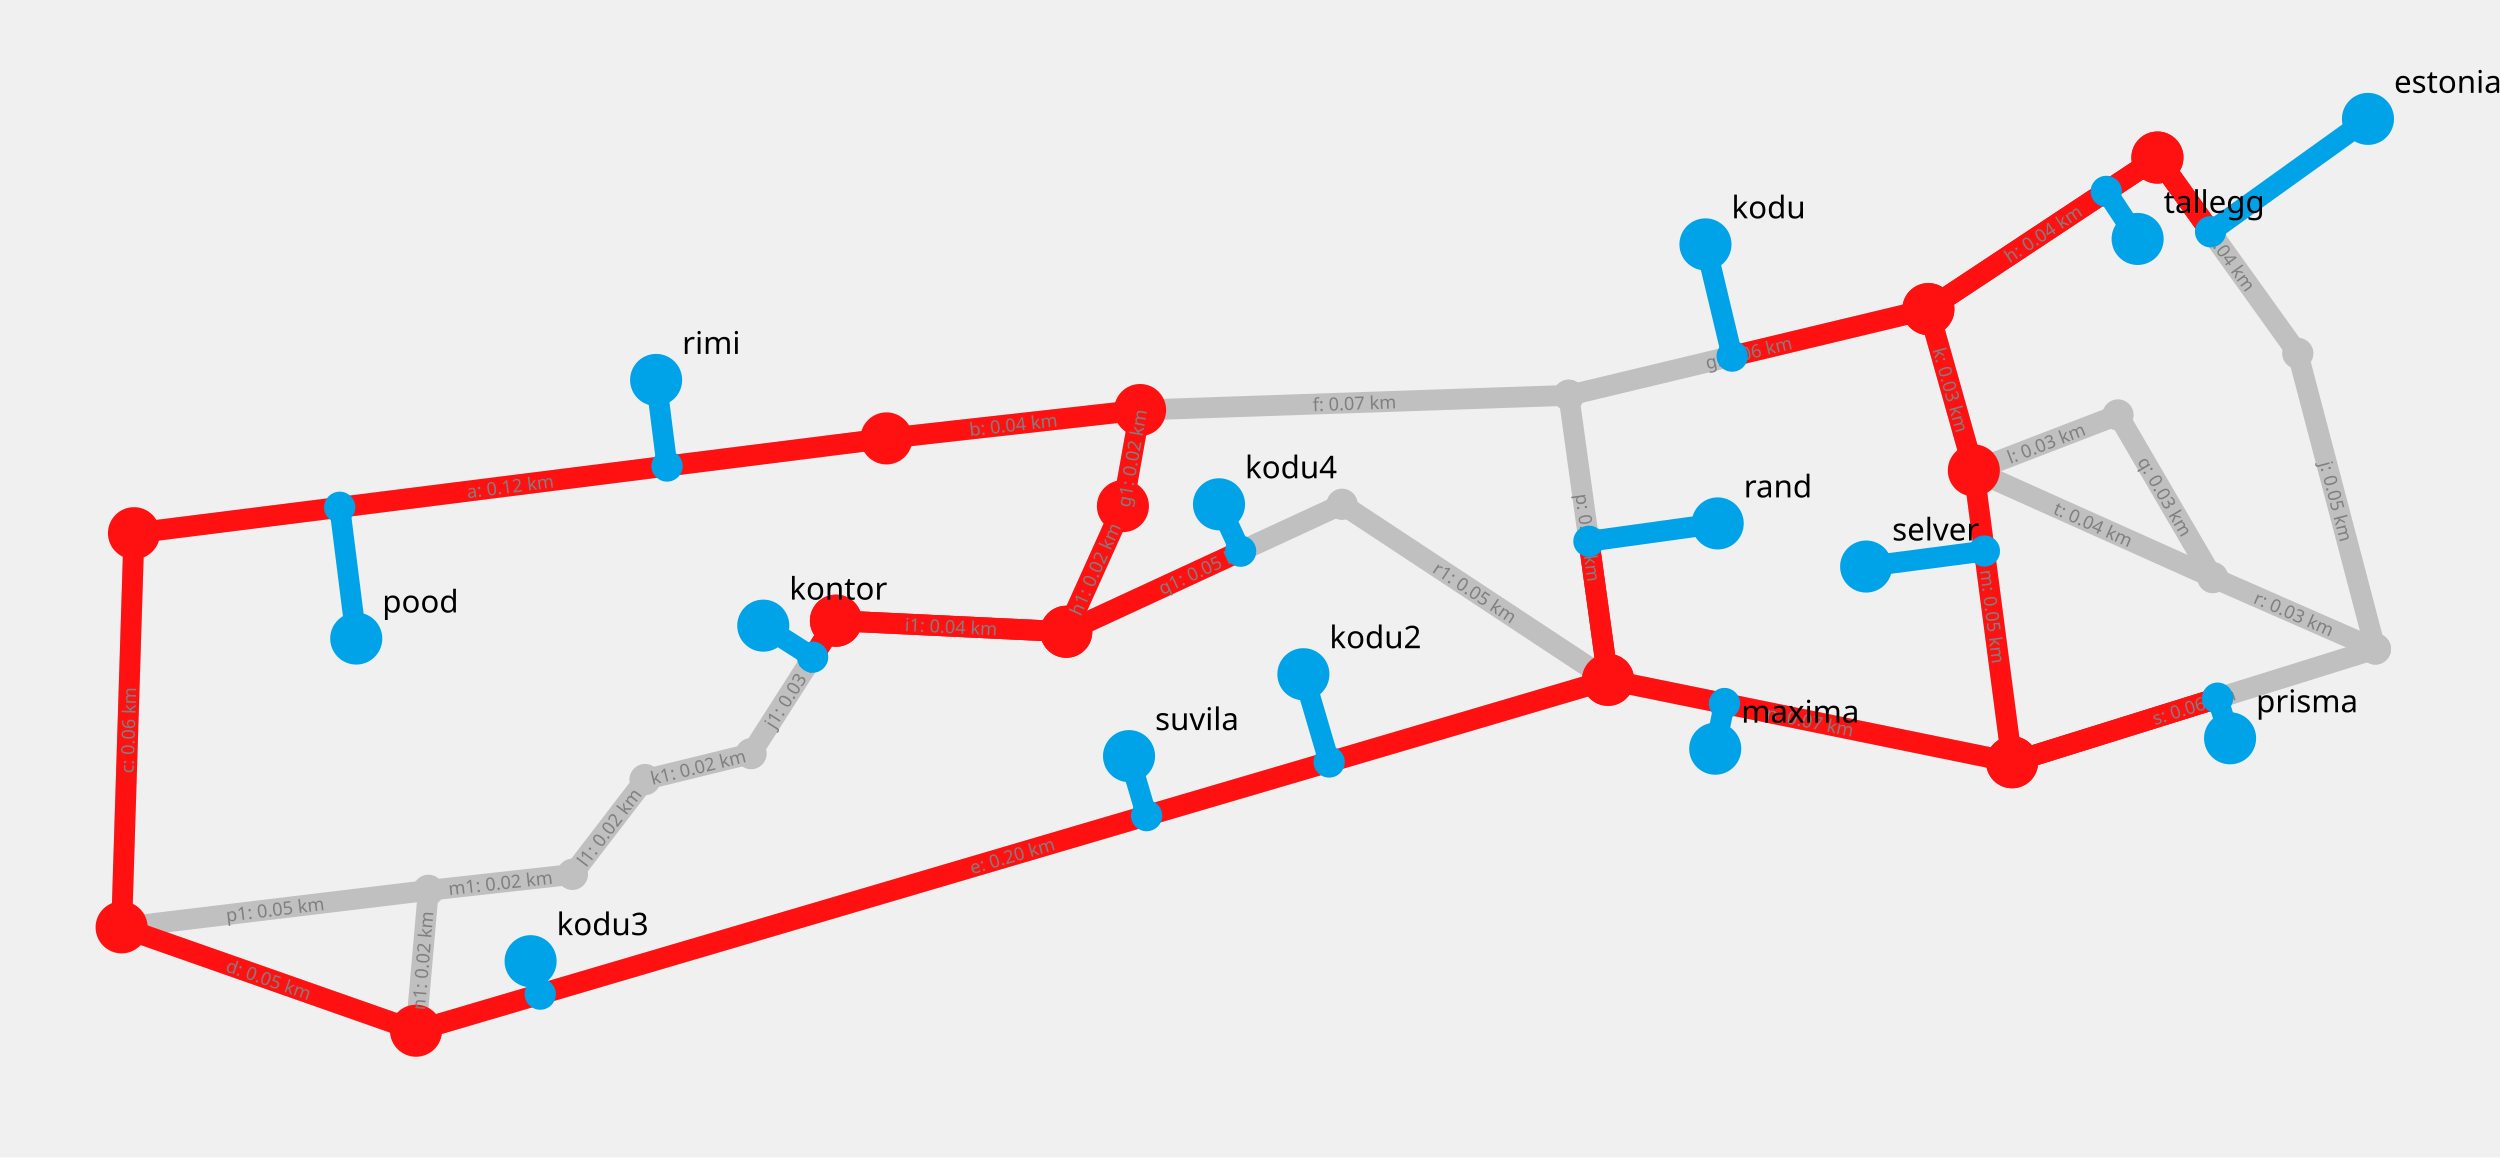
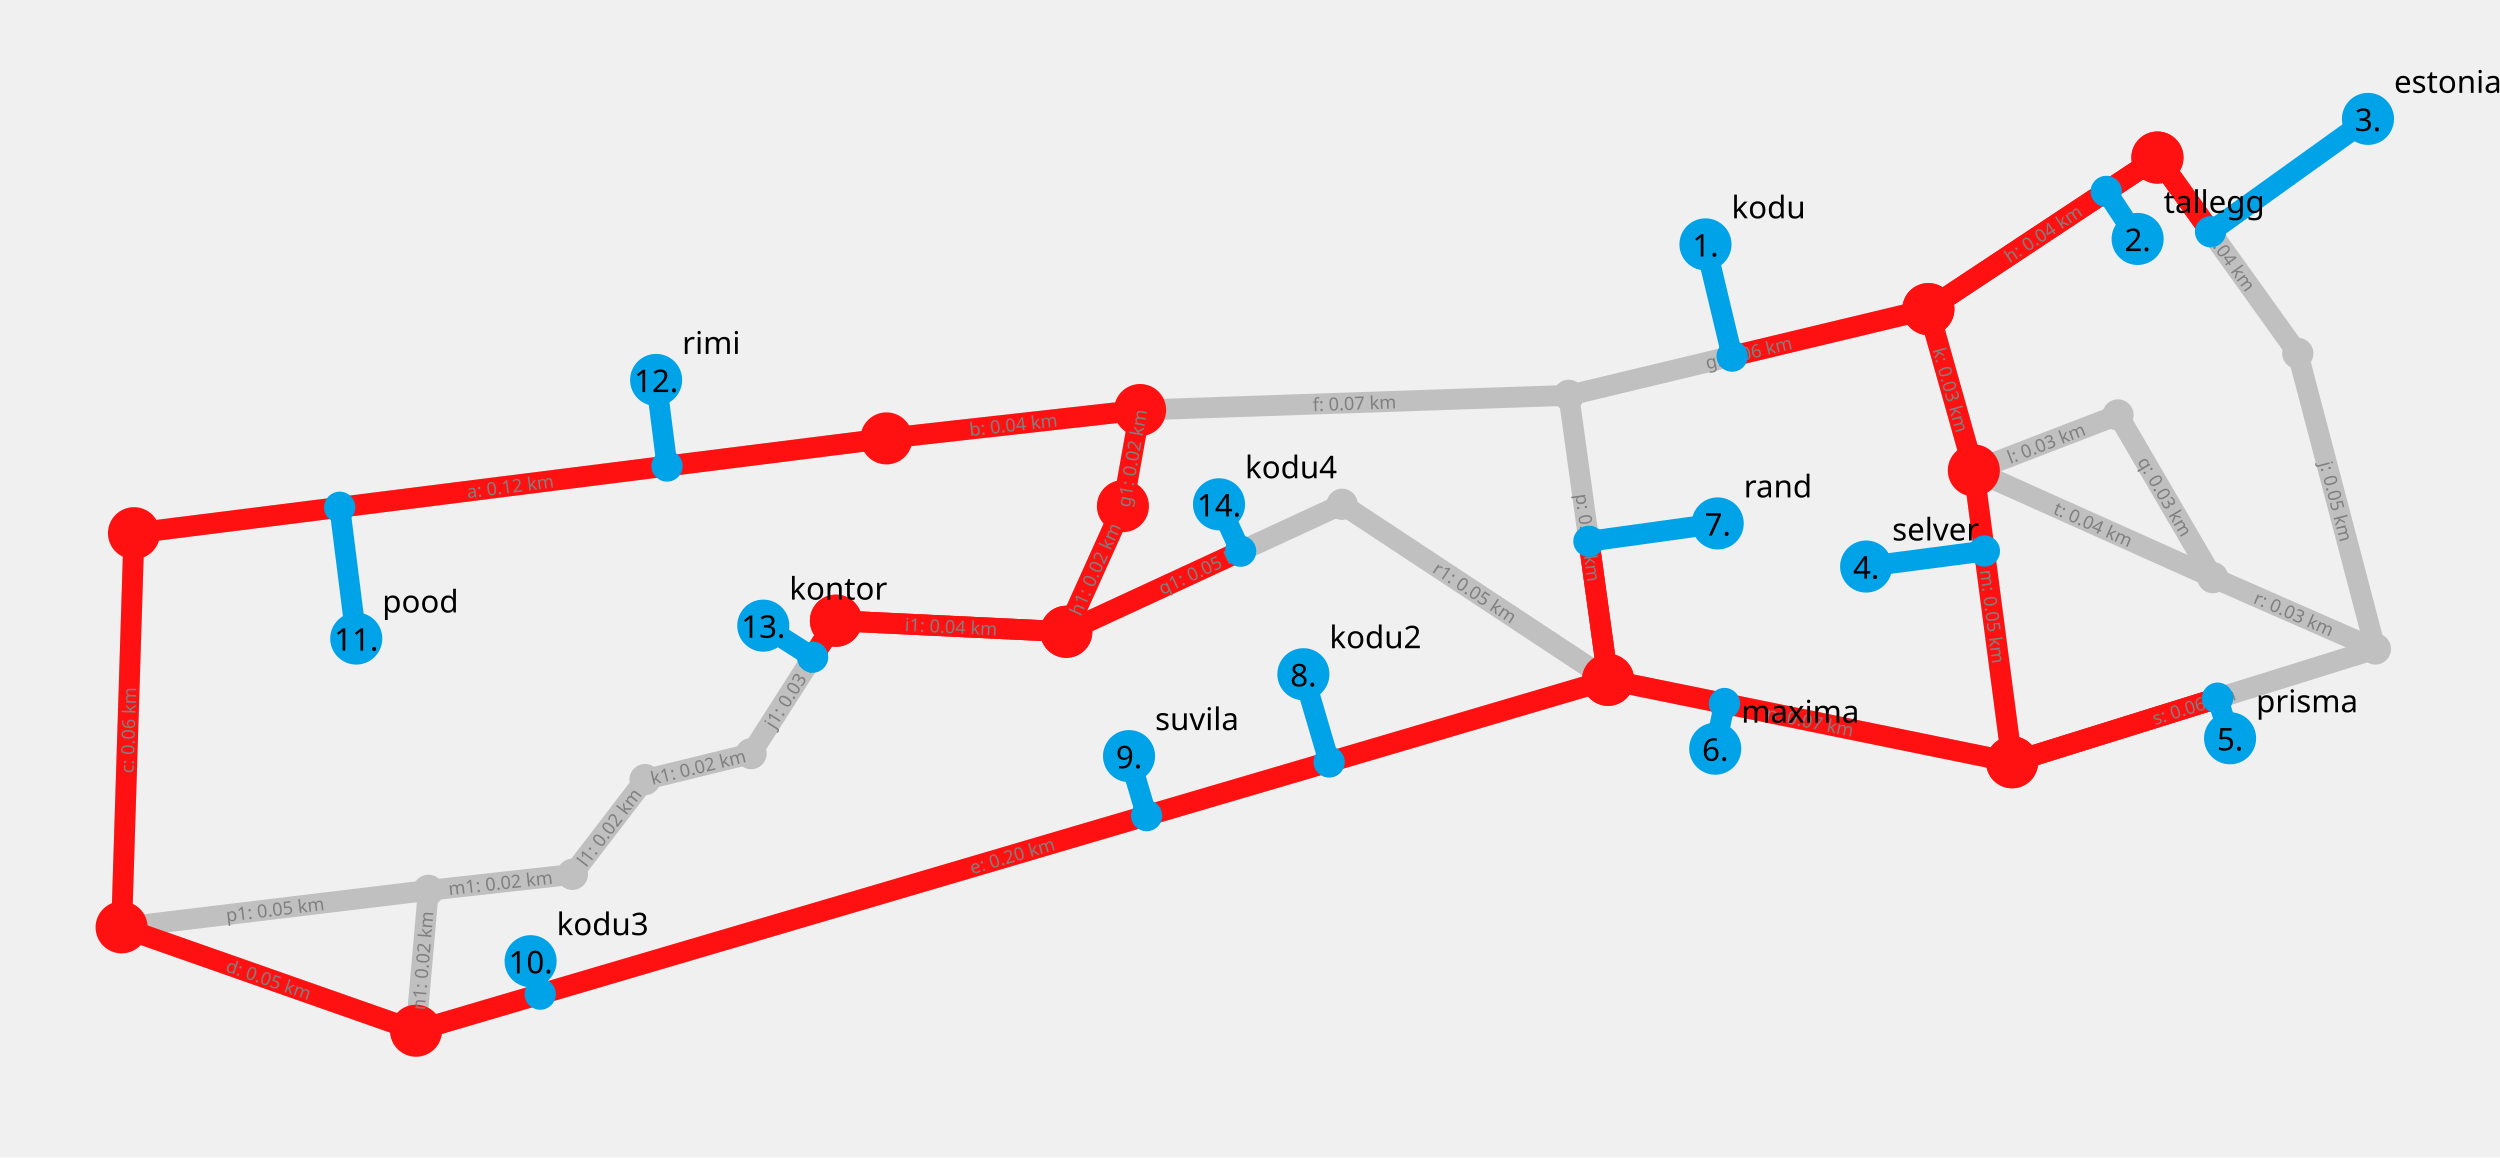
<svg xmlns="http://www.w3.org/2000/svg" version="1.1" width="1920" height="889" viewBox="-747 -340 1920 889" font-family="Hermit">
  <rect x="-747" y="-340" width="100%" height="100%" fill="rgb(240, 240, 240)" />
  <line x1="128.6" y1="-25.1" x2="457.8" y2="-36.4" style="stroke:rgb(192, 192, 192);stroke-width:16" />
  <circle cx="128.6" cy="-25.1" r="12" fill="rgb(192, 192, 192)" />
  <circle cx="457.8" cy="-36.4" r="12" fill="rgb(192, 192, 192)" />
  <line x1="457.8" y1="-36.4" x2="734.0" y2="-102.6" style="stroke:rgb(192, 192, 192);stroke-width:16" />
  <circle cx="734.0" cy="-102.6" r="12" fill="rgb(192, 192, 192)" />
  <line x1="734.0" y1="-102.6" x2="909.9" y2="-219.0" style="stroke:rgb(192, 192, 192);stroke-width:16" />
  <circle cx="909.9" cy="-219.0" r="12" fill="rgb(192, 192, 192)" />
  <line x1="909.9" y1="-219.0" x2="1017.7" y2="-68.6" style="stroke:rgb(192, 192, 192);stroke-width:16" />
  <circle cx="1017.7" cy="-68.6" r="12" fill="rgb(192, 192, 192)" />
  <line x1="1017.7" y1="-68.6" x2="1077.3" y2="158.4" style="stroke:rgb(192, 192, 192);stroke-width:16" />
  <circle cx="1077.3" cy="158.4" r="12" fill="rgb(192, 192, 192)" />
  <line x1="734.0" y1="-102.6" x2="768.9" y2="21.3" style="stroke:rgb(192, 192, 192);stroke-width:16" />
  <circle cx="768.9" cy="21.3" r="12" fill="rgb(192, 192, 192)" />
  <line x1="768.9" y1="21.3" x2="879.6" y2="-21.3" style="stroke:rgb(192, 192, 192);stroke-width:16" />
  <circle cx="879.6" cy="-21.3" r="12" fill="rgb(192, 192, 192)" />
  <line x1="768.9" y1="21.3" x2="798.3" y2="245.4" style="stroke:rgb(192, 192, 192);stroke-width:16" />
  <circle cx="798.3" cy="245.4" r="12" fill="rgb(192, 192, 192)" />
  <line x1="798.3" y1="245.4" x2="488.0" y2="182.1" style="stroke:rgb(192, 192, 192);stroke-width:16" />
  <circle cx="488.0" cy="182.1" r="12" fill="rgb(192, 192, 192)" />
  <line x1="488.0" y1="182.1" x2="457.8" y2="-36.4" style="stroke:rgb(192, 192, 192);stroke-width:16" />
-   <circle cx="457.8" cy="-36.4" r="12" fill="rgb(192, 192, 192)" />
  <line x1="879.6" y1="-21.3" x2="952.4" y2="103.6" style="stroke:rgb(192, 192, 192);stroke-width:16" />
  <circle cx="952.4" cy="103.6" r="12" fill="rgb(192, 192, 192)" />
  <line x1="952.4" y1="103.6" x2="1077.3" y2="158.4" style="stroke:rgb(192, 192, 192);stroke-width:16" />
-   <circle cx="1077.3" cy="158.4" r="12" fill="rgb(192, 192, 192)" />
  <line x1="1077.3" y1="158.4" x2="798.3" y2="245.4" style="stroke:rgb(192, 192, 192);stroke-width:16" />
-   <circle cx="798.3" cy="245.4" r="12" fill="rgb(192, 192, 192)" />
  <line x1="952.4" y1="103.6" x2="768.9" y2="21.3" style="stroke:rgb(192, 192, 192);stroke-width:16" />
-   <circle cx="768.9" cy="21.3" r="12" fill="rgb(192, 192, 192)" />
  <line x1="-644.1" y1="69.5" x2="-66.2" y2="-3.3" style="stroke:rgb(192, 192, 192);stroke-width:16" />
+   <circle cx="-644.1" cy="69.5" r="12" fill="rgb(192, 192, 192)" />
  <circle cx="-66.2" cy="-3.3" r="12" fill="rgb(192, 192, 192)" />
  <line x1="-66.2" y1="-3.3" x2="128.6" y2="-25.1" style="stroke:rgb(192, 192, 192);stroke-width:16" />
-   <circle cx="128.6" cy="-25.1" r="12" fill="rgb(192, 192, 192)" />
  <line x1="-653.6" y1="372.2" x2="-644.1" y2="69.5" style="stroke:rgb(192, 192, 192);stroke-width:16" />
-   <circle cx="-644.1" cy="69.5" r="12" fill="rgb(192, 192, 192)" />
+   <circle cx="-653.6" cy="372.2" r="12" fill="rgb(192, 192, 192)" />
  <line x1="-653.6" y1="372.2" x2="-427.5" y2="451.6" style="stroke:rgb(192, 192, 192);stroke-width:16" />
  <circle cx="-427.5" cy="451.6" r="12" fill="rgb(192, 192, 192)" />
  <line x1="-427.5" y1="451.6" x2="488.0" y2="182.1" style="stroke:rgb(192, 192, 192);stroke-width:16" />
-   <circle cx="488.0" cy="182.1" r="12" fill="rgb(192, 192, 192)" />
  <line x1="128.6" y1="-25.1" x2="115.4" y2="48.7" style="stroke:rgb(192, 192, 192);stroke-width:16" />
  <circle cx="115.4" cy="48.7" r="12" fill="rgb(192, 192, 192)" />
  <line x1="71.9" y1="145.2" x2="115.4" y2="48.7" style="stroke:rgb(192, 192, 192);stroke-width:16" />
-   <circle cx="115.4" cy="48.7" r="12" fill="rgb(192, 192, 192)" />
+   <circle cx="71.9" cy="145.2" r="12" fill="rgb(192, 192, 192)" />
  <line x1="-105.0" y1="136.7" x2="71.9" y2="145.2" style="stroke:rgb(192, 192, 192);stroke-width:16" />
-   <circle cx="71.9" cy="145.2" r="12" fill="rgb(192, 192, 192)" />
+   <circle cx="-105.0" cy="136.7" r="12" fill="rgb(192, 192, 192)" />
  <line x1="-105.0" y1="136.7" x2="-170.2" y2="238.8" style="stroke:rgb(192, 192, 192);stroke-width:16" />
  <circle cx="-170.2" cy="238.8" r="12" fill="rgb(192, 192, 192)" />
  <line x1="-170.2" y1="238.8" x2="-251.6" y2="258.7" style="stroke:rgb(192, 192, 192);stroke-width:16" />
  <circle cx="-251.6" cy="258.7" r="12" fill="rgb(192, 192, 192)" />
  <line x1="-251.6" y1="258.7" x2="-307.4" y2="331.5" style="stroke:rgb(192, 192, 192);stroke-width:16" />
  <circle cx="-307.4" cy="331.5" r="12" fill="rgb(192, 192, 192)" />
  <line x1="-307.4" y1="331.5" x2="-418.0" y2="343.8" style="stroke:rgb(192, 192, 192);stroke-width:16" />
  <circle cx="-418.0" cy="343.8" r="12" fill="rgb(192, 192, 192)" />
  <line x1="-418.0" y1="343.8" x2="-427.5" y2="451.6" style="stroke:rgb(192, 192, 192);stroke-width:16" />
-   <circle cx="-427.5" cy="451.6" r="12" fill="rgb(192, 192, 192)" />
  <line x1="-418.0" y1="343.8" x2="-653.6" y2="372.2" style="stroke:rgb(192, 192, 192);stroke-width:16" />
-   <circle cx="-653.6" cy="372.2" r="12" fill="rgb(192, 192, 192)" />
  <line x1="71.9" y1="145.2" x2="283.7" y2="47.3" style="stroke:rgb(192, 192, 192);stroke-width:16" />
  <circle cx="283.7" cy="47.3" r="12" fill="rgb(192, 192, 192)" />
  <line x1="283.7" y1="47.3" x2="488.0" y2="182.1" style="stroke:rgb(192, 192, 192);stroke-width:16" />
-   <circle cx="488.0" cy="182.1" r="12" fill="rgb(192, 192, 192)" />
  <line x1="583.3" y1="-66.5" x2="734.0" y2="-102.6" style="stroke:rgb(255, 17, 17);stroke-width:16" />
  <circle cx="734.0" cy="-102.6" r="20" fill="rgb(255, 17, 17)" />
  <line x1="734.0" y1="-102.6" x2="870.6" y2="-193.0" style="stroke:rgb(255, 17, 17);stroke-width:16" />
  <line x1="870.6" y1="-193.0" x2="909.9" y2="-219.0" style="stroke:rgb(255, 17, 17);stroke-width:16" />
  <circle cx="909.9" cy="-219.0" r="20" fill="rgb(255, 17, 17)" />
  <line x1="909.9" y1="-219.0" x2="950.7" y2="-162.0" style="stroke:rgb(255, 17, 17);stroke-width:16" />
  <line x1="950.7" y1="-162.0" x2="909.9" y2="-219.0" style="stroke:rgb(255, 17, 17);stroke-width:16" />
  <circle cx="909.9" cy="-219.0" r="20" fill="rgb(255, 17, 17)" />
  <line x1="909.9" y1="-219.0" x2="870.6" y2="-193.0" style="stroke:rgb(255, 17, 17);stroke-width:16" />
  <line x1="870.6" y1="-193.0" x2="734.0" y2="-102.6" style="stroke:rgb(255, 17, 17);stroke-width:16" />
  <circle cx="734.0" cy="-102.6" r="20" fill="rgb(255, 17, 17)" />
  <line x1="734.0" y1="-102.6" x2="768.9" y2="21.3" style="stroke:rgb(255, 17, 17);stroke-width:16" />
  <circle cx="768.9" cy="21.3" r="20" fill="rgb(255, 17, 17)" />
  <line x1="768.9" y1="21.3" x2="777.0" y2="83.2" style="stroke:rgb(255, 17, 17);stroke-width:16" />
  <line x1="777.0" y1="83.2" x2="798.3" y2="245.4" style="stroke:rgb(255, 17, 17);stroke-width:16" />
  <circle cx="798.3" cy="245.4" r="20" fill="rgb(255, 17, 17)" />
  <line x1="798.3" y1="245.4" x2="956.1" y2="196.2" style="stroke:rgb(255, 17, 17);stroke-width:16" />
  <line x1="956.1" y1="196.2" x2="798.3" y2="245.4" style="stroke:rgb(255, 17, 17);stroke-width:16" />
  <circle cx="798.3" cy="245.4" r="20" fill="rgb(255, 17, 17)" />
  <line x1="798.3" y1="245.4" x2="577.4" y2="200.3" style="stroke:rgb(255, 17, 17);stroke-width:16" />
  <line x1="577.4" y1="200.3" x2="488.0" y2="182.1" style="stroke:rgb(255, 17, 17);stroke-width:16" />
  <circle cx="488.0" cy="182.1" r="20" fill="rgb(255, 17, 17)" />
  <line x1="488.0" y1="182.1" x2="473.3" y2="75.7" style="stroke:rgb(255, 17, 17);stroke-width:16" />
  <line x1="473.3" y1="75.7" x2="488.0" y2="182.1" style="stroke:rgb(255, 17, 17);stroke-width:16" />
  <circle cx="488.0" cy="182.1" r="20" fill="rgb(255, 17, 17)" />
  <line x1="488.0" y1="182.1" x2="273.8" y2="245.2" style="stroke:rgb(255, 17, 17);stroke-width:16" />
  <line x1="273.8" y1="245.2" x2="133.6" y2="286.4" style="stroke:rgb(255, 17, 17);stroke-width:16" />
  <line x1="133.6" y1="286.4" x2="-332.1" y2="423.5" style="stroke:rgb(255, 17, 17);stroke-width:16" />
  <line x1="-332.1" y1="423.5" x2="-427.5" y2="451.6" style="stroke:rgb(255, 17, 17);stroke-width:16" />
  <circle cx="-427.5" cy="451.6" r="20" fill="rgb(255, 17, 17)" />
  <line x1="-427.5" y1="451.6" x2="-653.6" y2="372.2" style="stroke:rgb(255, 17, 17);stroke-width:16" />
  <circle cx="-653.6" cy="372.2" r="20" fill="rgb(255, 17, 17)" />
  <line x1="-653.6" y1="372.2" x2="-644.1" y2="69.5" style="stroke:rgb(255, 17, 17);stroke-width:16" />
  <circle cx="-644.1" cy="69.5" r="20" fill="rgb(255, 17, 17)" />
  <line x1="-644.1" y1="69.5" x2="-486.1" y2="49.6" style="stroke:rgb(255, 17, 17);stroke-width:16" />
  <line x1="-486.1" y1="49.6" x2="-234.7" y2="17.9" style="stroke:rgb(255, 17, 17);stroke-width:16" />
  <line x1="-234.7" y1="17.9" x2="-66.2" y2="-3.3" style="stroke:rgb(255, 17, 17);stroke-width:16" />
  <circle cx="-66.2" cy="-3.3" r="20" fill="rgb(255, 17, 17)" />
  <line x1="-66.2" y1="-3.3" x2="128.6" y2="-25.1" style="stroke:rgb(255, 17, 17);stroke-width:16" />
  <circle cx="128.6" cy="-25.1" r="20" fill="rgb(255, 17, 17)" />
  <line x1="128.6" y1="-25.1" x2="115.4" y2="48.7" style="stroke:rgb(255, 17, 17);stroke-width:16" />
  <circle cx="115.4" cy="48.7" r="20" fill="rgb(255, 17, 17)" />
  <line x1="115.4" y1="48.7" x2="71.9" y2="145.2" style="stroke:rgb(255, 17, 17);stroke-width:16" />
  <circle cx="71.9" cy="145.2" r="20" fill="rgb(255, 17, 17)" />
  <line x1="71.9" y1="145.2" x2="-105.0" y2="136.7" style="stroke:rgb(255, 17, 17);stroke-width:16" />
  <circle cx="-105.0" cy="136.7" r="20" fill="rgb(255, 17, 17)" />
  <line x1="-105.0" y1="136.7" x2="-122.9" y2="164.7" style="stroke:rgb(255, 17, 17);stroke-width:16" />
  <line x1="-122.9" y1="164.7" x2="-105.0" y2="136.7" style="stroke:rgb(255, 17, 17);stroke-width:16" />
  <circle cx="-105.0" cy="136.7" r="20" fill="rgb(255, 17, 17)" />
  <line x1="-105.0" y1="136.7" x2="71.9" y2="145.2" style="stroke:rgb(255, 17, 17);stroke-width:16" />
  <circle cx="71.9" cy="145.2" r="20" fill="rgb(255, 17, 17)" />
  <line x1="71.9" y1="145.2" x2="205.8" y2="83.3" style="stroke:rgb(255, 17, 17);stroke-width:16" />
  <text font-size="14" dominant-baseline="central" text-anchor="middle" fill="rgb(127, 127, 127)" transform="translate(293.2, -30.7) rotate(-1.97493)">f: 0.07 km</text>
  <text font-size="14" dominant-baseline="central" text-anchor="middle" fill="rgb(127, 127, 127)" transform="translate(595.9, -69.5) rotate(-13.4809)">g: 0.06 km</text>
  <text font-size="14" dominant-baseline="central" text-anchor="middle" fill="rgb(127, 127, 127)" transform="translate(821.9, -160.8) rotate(-33.4763)">h: 0.04 km</text>
  <text font-size="14" dominant-baseline="central" text-anchor="middle" fill="rgb(127, 127, 127)" transform="translate(963.8, -143.8) rotate(54.3602)">i: 0.04 km</text>
  <text font-size="14" dominant-baseline="central" text-anchor="middle" fill="rgb(127, 127, 127)" transform="translate(1047.5, 44.9) rotate(75.2917)">j: 0.05 km</text>
  <text font-size="14" dominant-baseline="central" text-anchor="middle" fill="rgb(127, 127, 127)" transform="translate(751.4, -40.7) rotate(74.228)">k: 0.03 km</text>
  <text font-size="14" dominant-baseline="central" text-anchor="middle" fill="rgb(127, 127, 127)" transform="translate(824.3, -0.0) rotate(-21.0375)">l: 0.03 km</text>
  <text font-size="14" dominant-baseline="central" text-anchor="middle" fill="rgb(127, 127, 127)" transform="translate(783.6, 133.4) rotate(82.5479)">m: 0.05 km</text>
  <text font-size="14" dominant-baseline="central" text-anchor="middle" fill="rgb(127, 127, 127)" transform="translate(643.2, 213.8) rotate(11.5449)">n: 0.07 km</text>
  <text font-size="14" dominant-baseline="central" text-anchor="middle" fill="rgb(127, 127, 127)" transform="translate(472.9, 72.8) rotate(82.1131)">p: 0.05 km</text>
  <text font-size="14" dominant-baseline="central" text-anchor="middle" fill="rgb(127, 127, 127)" transform="translate(916.0, 41.1) rotate(59.7436)">q: 0.03 km</text>
  <text font-size="14" dominant-baseline="central" text-anchor="middle" fill="rgb(127, 127, 127)" transform="translate(1014.9, 131.0) rotate(23.7204)">r: 0.03 km</text>
  <text font-size="14" dominant-baseline="central" text-anchor="middle" fill="rgb(127, 127, 127)" transform="translate(937.8, 201.9) rotate(-17.3208)">s: 0.06 km</text>
  <text font-size="14" dominant-baseline="central" text-anchor="middle" fill="rgb(127, 127, 127)" transform="translate(860.7, 62.4) rotate(24.154)">t: 0.04 km</text>
  <text font-size="14" dominant-baseline="central" text-anchor="middle" fill="rgb(127, 127, 127)" transform="translate(-355.2, 33.1) rotate(-7.18272)">a: 0.12 km</text>
  <text font-size="14" dominant-baseline="central" text-anchor="middle" fill="rgb(127, 127, 127)" transform="translate(31.2, -14.2) rotate(-6.37072)">b: 0.04 km</text>
  <text font-size="14" dominant-baseline="central" text-anchor="middle" fill="rgb(127, 127, 127)" transform="translate(-648.8, 220.8) rotate(-88.2101)">c: 0.06 km</text>
  <text font-size="14" dominant-baseline="central" text-anchor="middle" fill="rgb(127, 127, 127)" transform="translate(-540.5, 411.9) rotate(19.3648)">d: 0.05 km</text>
  <text font-size="14" dominant-baseline="central" text-anchor="middle" fill="rgb(127, 127, 127)" transform="translate(30.3, 316.8) rotate(-16.4056)">e: 0.20 km</text>
  <text font-size="14" dominant-baseline="central" text-anchor="middle" fill="rgb(127, 127, 127)" transform="translate(122.0, 11.8) rotate(-79.8245)">g1: 0.02 km</text>
  <text font-size="14" dominant-baseline="central" text-anchor="middle" fill="rgb(127, 127, 127)" transform="translate(93.6, 96.9) rotate(-65.7256)">h1: 0.02 km</text>
  <text font-size="14" dominant-baseline="central" text-anchor="middle" fill="rgb(127, 127, 127)" transform="translate(-16.6, 140.9) rotate(2.75543)">i1: 0.04 km</text>
  <text font-size="14" dominant-baseline="central" text-anchor="middle" fill="rgb(127, 127, 127)" transform="translate(-137.6, 187.7) rotate(-57.4259)">j1: 0.03 km</text>
  <text font-size="14" dominant-baseline="central" text-anchor="middle" fill="rgb(127, 127, 127)" transform="translate(-210.9, 248.7) rotate(-13.7223)">k1: 0.02 km</text>
  <text font-size="14" dominant-baseline="central" text-anchor="middle" fill="rgb(127, 127, 127)" transform="translate(-279.5, 295.1) rotate(-52.5394)">l1: 0.02 km</text>
  <text font-size="14" dominant-baseline="central" text-anchor="middle" fill="rgb(127, 127, 127)" transform="translate(-362.7, 337.7) rotate(-6.34019)">m1: 0.02 km</text>
  <text font-size="14" dominant-baseline="central" text-anchor="middle" fill="rgb(127, 127, 127)" transform="translate(-422.8, 397.7) rotate(-84.9869)">n1: 0.02 km</text>
  <text font-size="14" dominant-baseline="central" text-anchor="middle" fill="rgb(127, 127, 127)" transform="translate(-535.8, 358.0) rotate(-6.86999)">p1: 0.05 km</text>
  <text font-size="14" dominant-baseline="central" text-anchor="middle" fill="rgb(127, 127, 127)" transform="translate(177.8, 96.2) rotate(-24.7995)">q1: 0.05 km</text>
  <text font-size="14" dominant-baseline="central" text-anchor="middle" fill="rgb(127, 127, 127)" transform="translate(385.9, 114.7) rotate(33.4137)">r1: 0.05 km</text>
  <line x1="583.3" y1="-66.5" x2="562.8" y2="-152.3" style="stroke:rgb(0, 162, 232);stroke-width:16" />
  <circle cx="583.3" cy="-66.5" r="12" fill="rgb(0, 162, 232)" />
-   <text x="562.8" y="-152.3" font-size="24" dominant-baseline="central" text-anchor="middle" fill="black">1.</text>
  <line x1="870.6" y1="-193.0" x2="894.7" y2="-156.5" style="stroke:rgb(0, 162, 232);stroke-width:16" />
  <circle cx="870.6" cy="-193.0" r="12" fill="rgb(0, 162, 232)" />
-   <text x="894.7" y="-156.5" font-size="24" dominant-baseline="central" text-anchor="middle" fill="black">2.</text>
  <line x1="950.7" y1="-162.0" x2="1071.6" y2="-248.7" style="stroke:rgb(0, 162, 232);stroke-width:16" />
  <circle cx="950.7" cy="-162.0" r="12" fill="rgb(0, 162, 232)" />
-   <text x="1071.6" y="-248.7" font-size="24" dominant-baseline="central" text-anchor="middle" fill="black">3.</text>
  <line x1="777.0" y1="83.2" x2="686.2" y2="95.1" style="stroke:rgb(0, 162, 232);stroke-width:16" />
  <circle cx="777.0" cy="83.2" r="12" fill="rgb(0, 162, 232)" />
-   <text x="686.2" y="95.1" font-size="24" dominant-baseline="central" text-anchor="middle" fill="black">4.</text>
  <line x1="956.1" y1="196.2" x2="965.7" y2="227.0" style="stroke:rgb(0, 162, 232);stroke-width:16" />
  <circle cx="956.1" cy="196.2" r="12" fill="rgb(0, 162, 232)" />
-   <text x="965.7" y="227.0" font-size="24" dominant-baseline="central" text-anchor="middle" fill="black">5.</text>
  <line x1="577.4" y1="200.3" x2="570.3" y2="235.0" style="stroke:rgb(0, 162, 232);stroke-width:16" />
  <circle cx="577.4" cy="200.3" r="12" fill="rgb(0, 162, 232)" />
-   <text x="570.3" y="235.0" font-size="24" dominant-baseline="central" text-anchor="middle" fill="black">6.</text>
  <line x1="473.3" y1="75.7" x2="572.2" y2="62.0" style="stroke:rgb(0, 162, 232);stroke-width:16" />
  <circle cx="473.3" cy="75.7" r="12" fill="rgb(0, 162, 232)" />
-   <text x="572.2" y="62.0" font-size="24" dominant-baseline="central" text-anchor="middle" fill="black">7.</text>
  <line x1="273.8" y1="245.2" x2="254.0" y2="177.8" style="stroke:rgb(0, 162, 232);stroke-width:16" />
  <circle cx="273.8" cy="245.2" r="12" fill="rgb(0, 162, 232)" />
-   <text x="254.0" y="177.8" font-size="24" dominant-baseline="central" text-anchor="middle" fill="black">8.</text>
  <line x1="133.6" y1="286.4" x2="120.1" y2="240.7" style="stroke:rgb(0, 162, 232);stroke-width:16" />
  <circle cx="133.6" cy="286.4" r="12" fill="rgb(0, 162, 232)" />
-   <text x="120.1" y="240.7" font-size="24" dominant-baseline="central" text-anchor="middle" fill="black">9.</text>
  <line x1="-332.1" y1="423.5" x2="-339.5" y2="398.2" style="stroke:rgb(0, 162, 232);stroke-width:16" />
  <circle cx="-332.1" cy="423.5" r="12" fill="rgb(0, 162, 232)" />
-   <text x="-339.5" y="398.2" font-size="24" dominant-baseline="central" text-anchor="middle" fill="black">10.</text>
  <line x1="-486.1" y1="49.6" x2="-473.4" y2="150.4" style="stroke:rgb(0, 162, 232);stroke-width:16" />
  <circle cx="-486.1" cy="49.6" r="12" fill="rgb(0, 162, 232)" />
-   <text x="-473.4" y="150.4" font-size="24" dominant-baseline="central" text-anchor="middle" fill="black">11.</text>
  <line x1="-234.7" y1="17.9" x2="-243.1" y2="-48.2" style="stroke:rgb(0, 162, 232);stroke-width:16" />
  <circle cx="-234.7" cy="17.9" r="12" fill="rgb(0, 162, 232)" />
-   <text x="-243.1" y="-48.2" font-size="24" dominant-baseline="central" text-anchor="middle" fill="black">12.</text>
  <line x1="-122.9" y1="164.7" x2="-160.8" y2="140.5" style="stroke:rgb(0, 162, 232);stroke-width:16" />
  <circle cx="-122.9" cy="164.7" r="12" fill="rgb(0, 162, 232)" />
-   <text x="-160.8" y="140.5" font-size="24" dominant-baseline="central" text-anchor="middle" fill="black">13.</text>
  <line x1="205.8" y1="83.3" x2="189.2" y2="47.3" style="stroke:rgb(0, 162, 232);stroke-width:16" />
  <circle cx="205.8" cy="83.3" r="12" fill="rgb(0, 162, 232)" />
-   <text x="189.2" y="47.3" font-size="24" dominant-baseline="central" text-anchor="middle" fill="black">14.</text>
  <circle cx="562.8" cy="-152.3" r="20" fill="rgb(0, 162, 232)" />
  <text x="582.8" y="-172.3" font-size="24" text-anchor="start" fill="black">kodu</text>
+   <text x="562.8" y="-152.3" font-size="24" dominant-baseline="central" text-anchor="middle" fill="black">1.</text>
  <circle cx="894.7" cy="-156.5" r="20" fill="rgb(0, 162, 232)" />
  <text x="914.7" y="-176.5" font-size="24" text-anchor="start" fill="black">tallegg</text>
+   <text x="894.7" y="-156.5" font-size="24" dominant-baseline="central" text-anchor="middle" fill="black">2.</text>
  <circle cx="1071.6" cy="-248.7" r="20" fill="rgb(0, 162, 232)" />
  <text x="1091.6" y="-268.7" font-size="24" text-anchor="start" fill="black">estonia</text>
+   <text x="1071.6" y="-248.7" font-size="24" dominant-baseline="central" text-anchor="middle" fill="black">3.</text>
  <circle cx="686.2" cy="95.1" r="20" fill="rgb(0, 162, 232)" />
  <text x="706.2" y="75.1" font-size="24" text-anchor="start" fill="black">selver</text>
+   <text x="686.2" y="95.1" font-size="24" dominant-baseline="central" text-anchor="middle" fill="black">4.</text>
  <circle cx="965.7" cy="227.0" r="20" fill="rgb(0, 162, 232)" />
  <text x="985.7" y="207.0" font-size="24" text-anchor="start" fill="black">prisma</text>
+   <text x="965.7" y="227.0" font-size="24" dominant-baseline="central" text-anchor="middle" fill="black">5.</text>
  <circle cx="570.3" cy="235.0" r="20" fill="rgb(0, 162, 232)" />
  <text x="590.3" y="215.0" font-size="24" text-anchor="start" fill="black">maxima</text>
+   <text x="570.3" y="235.0" font-size="24" dominant-baseline="central" text-anchor="middle" fill="black">6.</text>
  <circle cx="572.2" cy="62.0" r="20" fill="rgb(0, 162, 232)" />
  <text x="592.2" y="42.0" font-size="24" text-anchor="start" fill="black">rand</text>
+   <text x="572.2" y="62.0" font-size="24" dominant-baseline="central" text-anchor="middle" fill="black">7.</text>
  <circle cx="254.0" cy="177.8" r="20" fill="rgb(0, 162, 232)" />
  <text x="274.0" y="157.8" font-size="24" text-anchor="start" fill="black">kodu2</text>
+   <text x="254.0" y="177.8" font-size="24" dominant-baseline="central" text-anchor="middle" fill="black">8.</text>
  <circle cx="120.1" cy="240.7" r="20" fill="rgb(0, 162, 232)" />
  <text x="140.1" y="220.7" font-size="24" text-anchor="start" fill="black">suvila</text>
+   <text x="120.1" y="240.7" font-size="24" dominant-baseline="central" text-anchor="middle" fill="black">9.</text>
  <circle cx="-339.5" cy="398.2" r="20" fill="rgb(0, 162, 232)" />
  <text x="-319.5" y="378.2" font-size="24" text-anchor="start" fill="black">kodu3</text>
+   <text x="-339.5" y="398.2" font-size="24" dominant-baseline="central" text-anchor="middle" fill="black">10.</text>
  <circle cx="-473.4" cy="150.4" r="20" fill="rgb(0, 162, 232)" />
  <text x="-453.4" y="130.4" font-size="24" text-anchor="start" fill="black">pood</text>
+   <text x="-473.4" y="150.4" font-size="24" dominant-baseline="central" text-anchor="middle" fill="black">11.</text>
  <circle cx="-243.1" cy="-48.2" r="20" fill="rgb(0, 162, 232)" />
  <text x="-223.1" y="-68.2" font-size="24" text-anchor="start" fill="black">rimi</text>
+   <text x="-243.1" y="-48.2" font-size="24" dominant-baseline="central" text-anchor="middle" fill="black">12.</text>
  <circle cx="-160.8" cy="140.5" r="20" fill="rgb(0, 162, 232)" />
  <text x="-140.8" y="120.5" font-size="24" text-anchor="start" fill="black">kontor</text>
+   <text x="-160.8" y="140.5" font-size="24" dominant-baseline="central" text-anchor="middle" fill="black">13.</text>
  <circle cx="189.2" cy="47.3" r="20" fill="rgb(0, 162, 232)" />
  <text x="209.2" y="27.3" font-size="24" text-anchor="start" fill="black">kodu4</text>
+   <text x="189.2" y="47.3" font-size="24" dominant-baseline="central" text-anchor="middle" fill="black">14.</text>
</svg>
